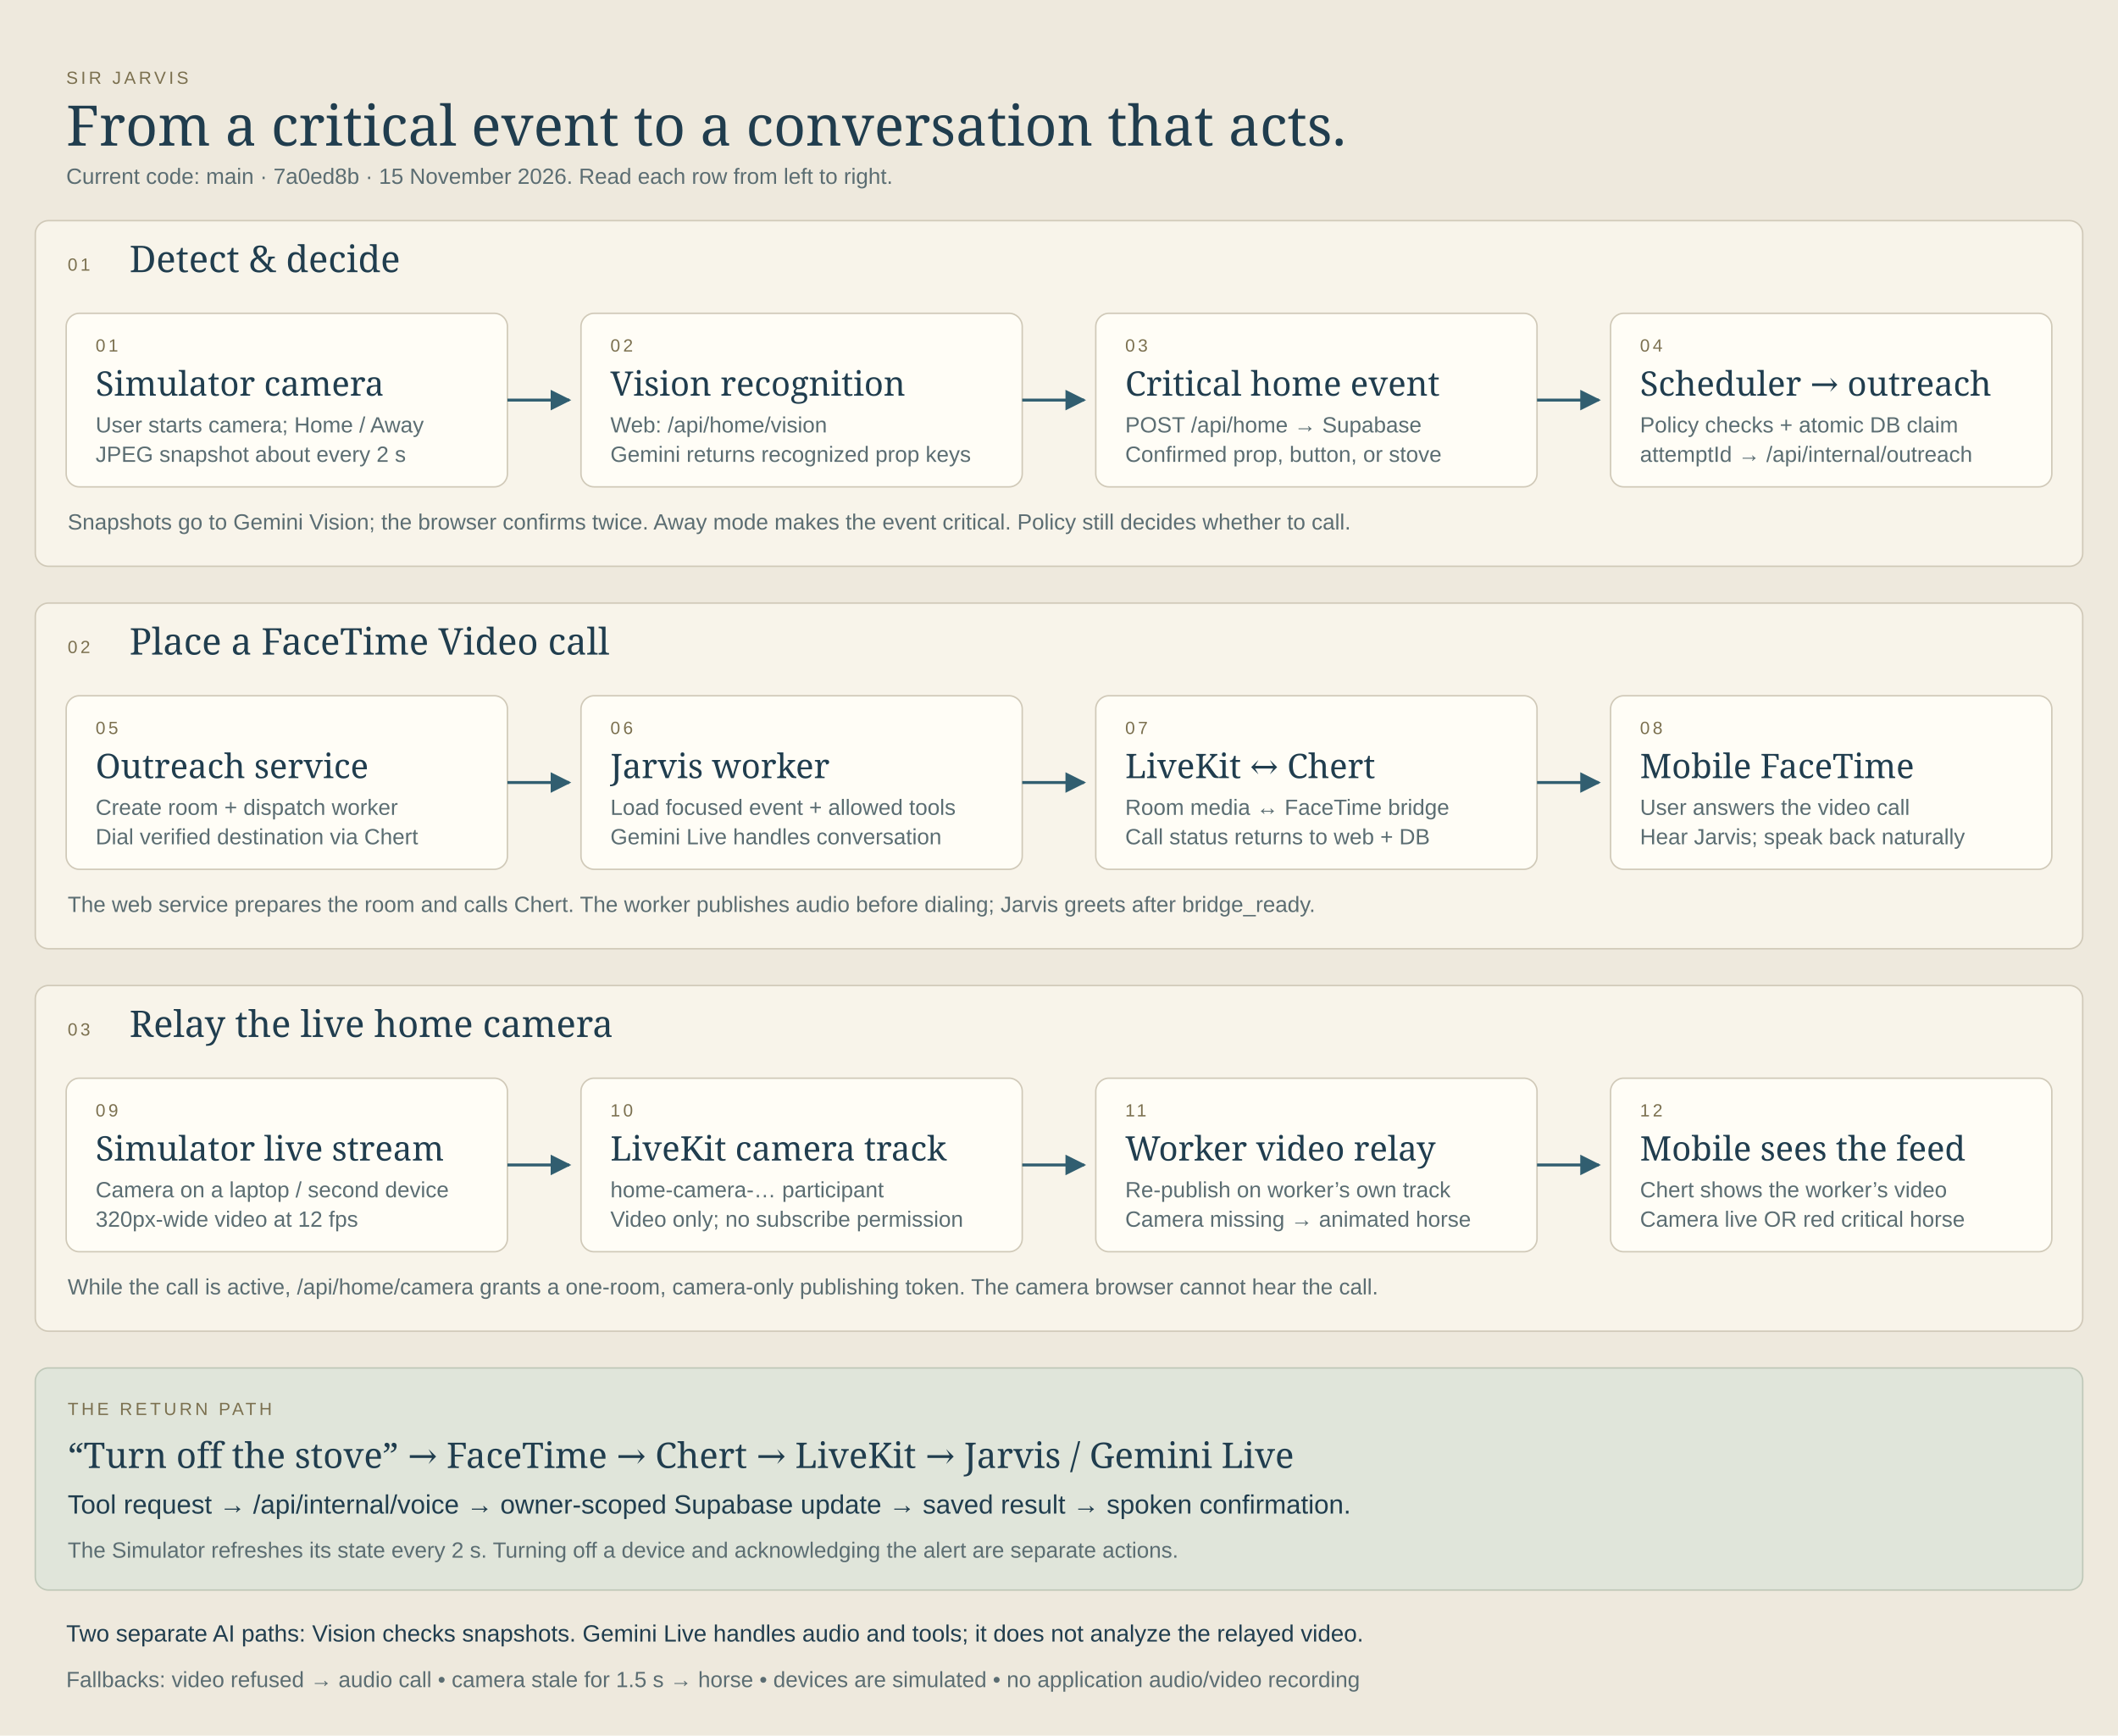
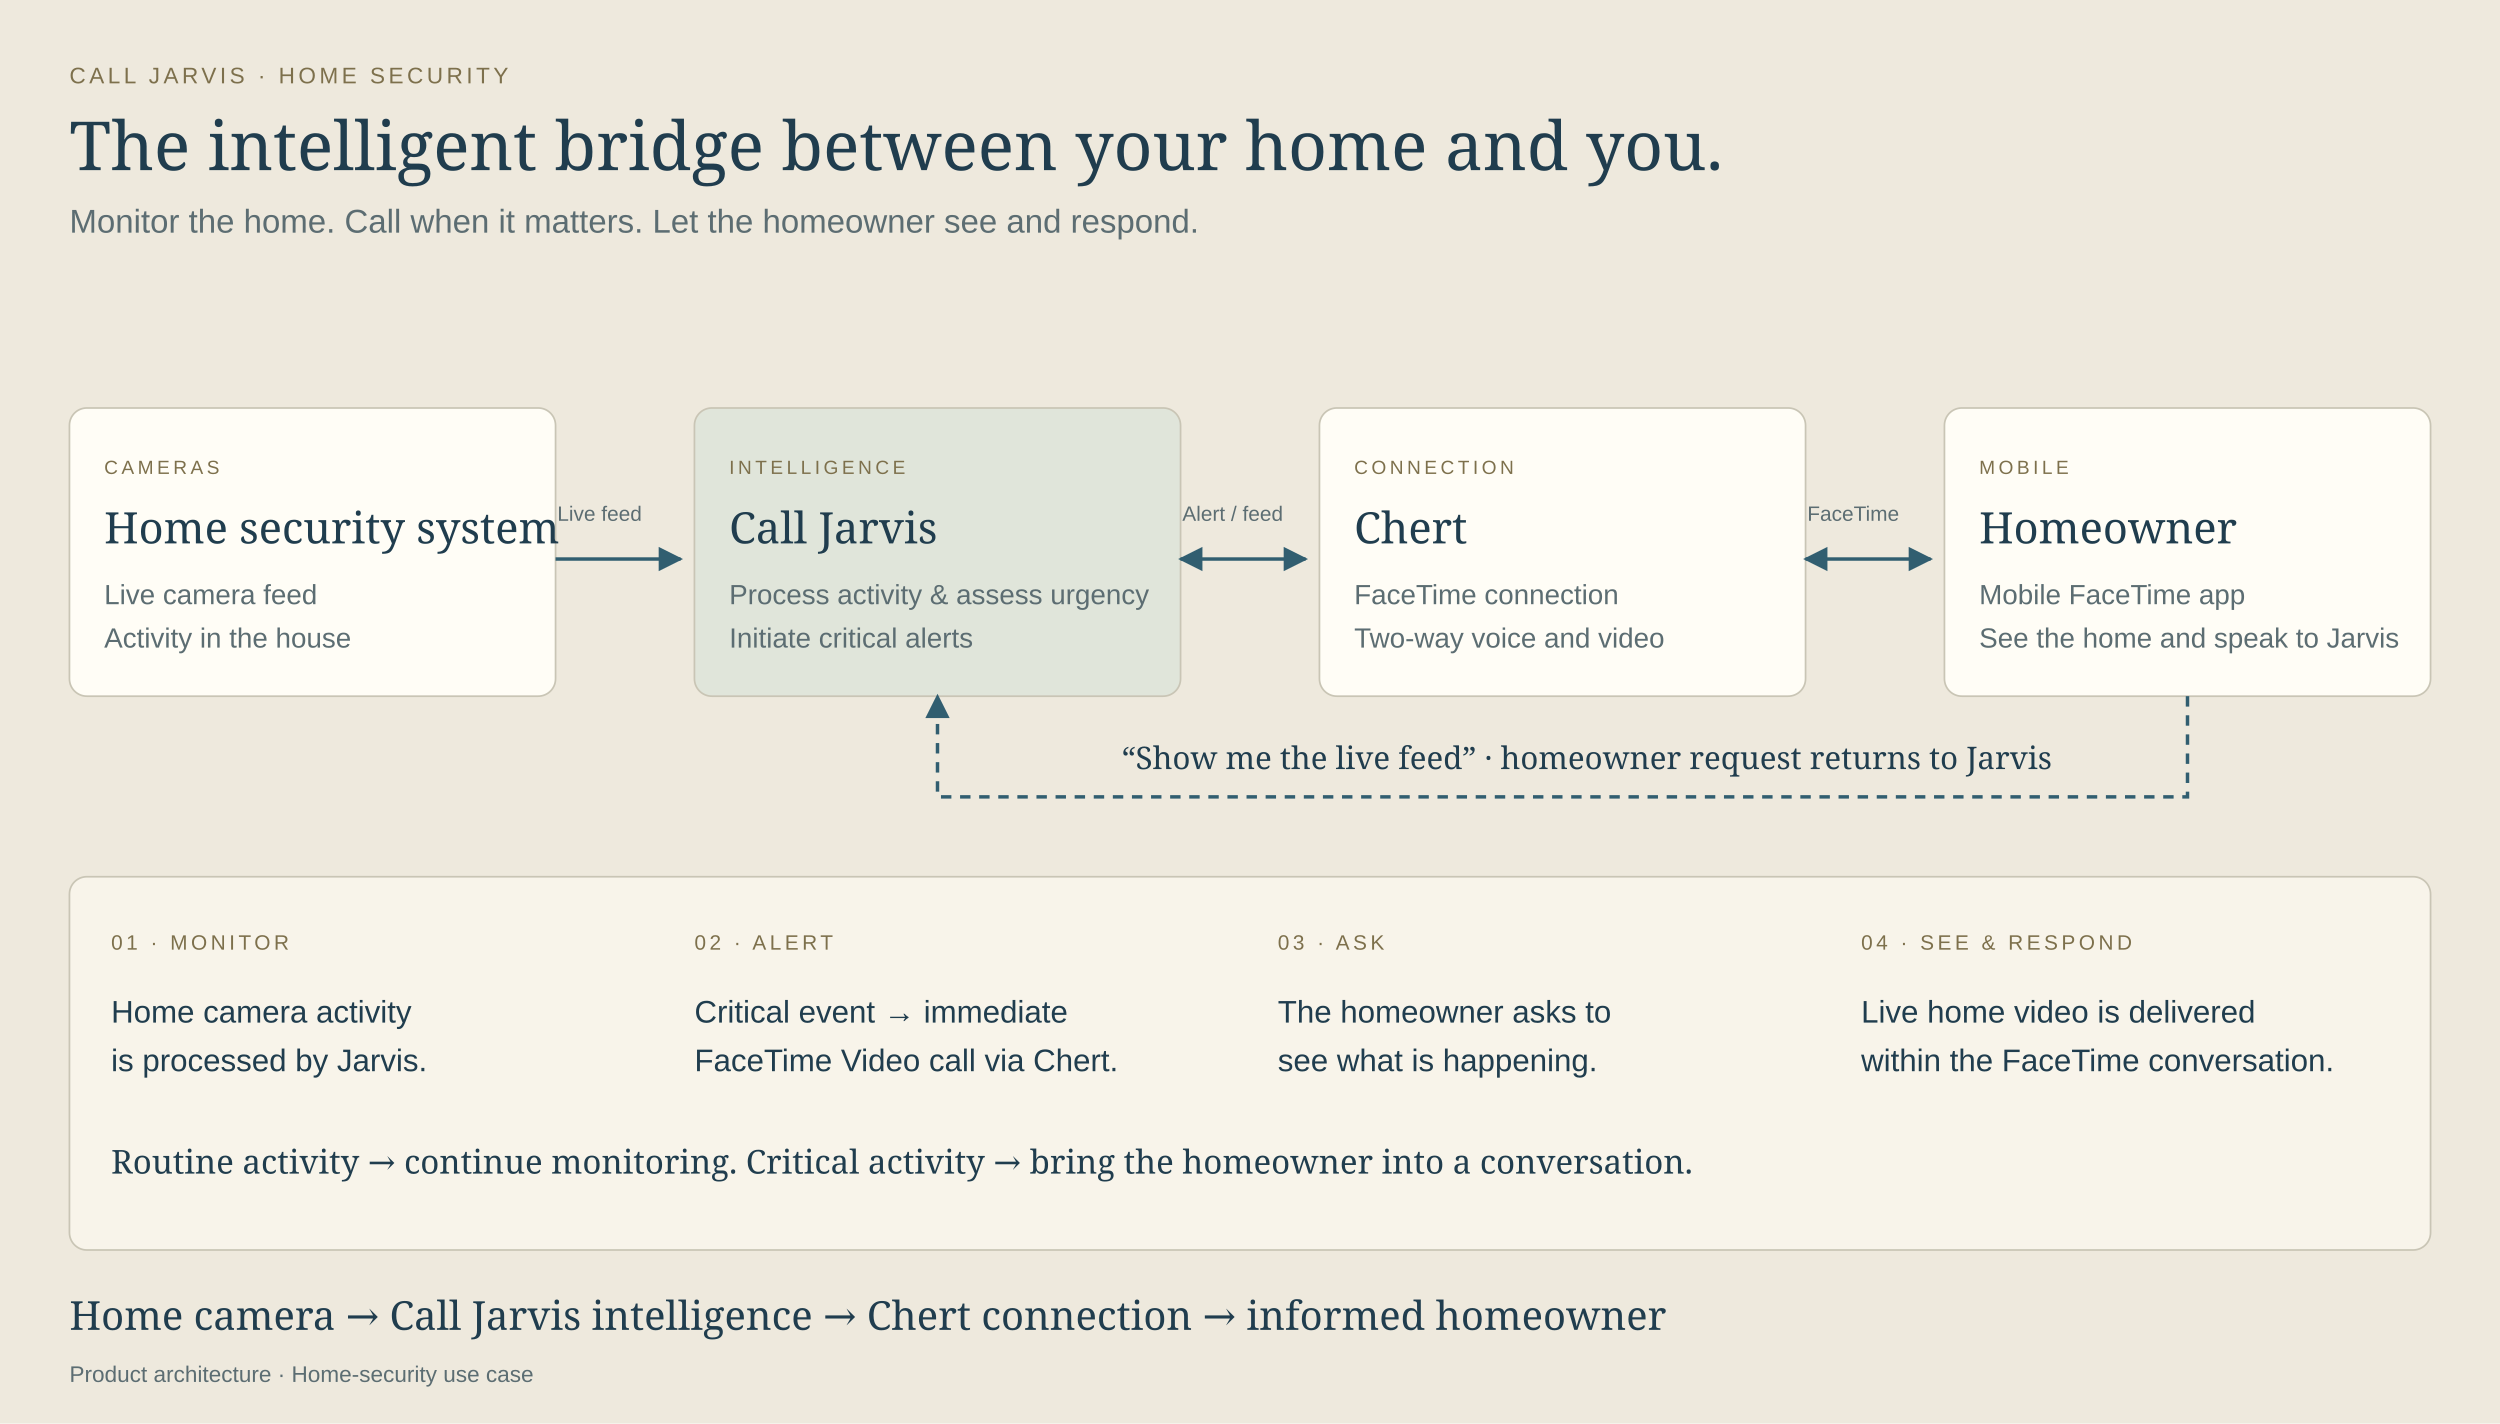
- <svg xmlns="http://www.w3.org/2000/svg" width="1440" height="1180" viewBox="0 0 1440 1180" role="img" aria-labelledby="title desc">
+ <svg xmlns="http://www.w3.org/2000/svg" width="1440" height="820" viewBox="0 0 1440 820" role="img" aria-labelledby="title desc">
  <defs>
    <marker id="arrow" viewBox="0 0 10 10" refX="9" refY="5" markerWidth="7" markerHeight="7" orient="auto-start-reverse">
      <path d="M0 0L10 5L0 10Z" fill="#315e70" />
    </marker>
  </defs>
-   <rect width="1440" height="1180" fill="#eee9dd" />
-   <style>text{font-family:Arial,Helvetica,sans-serif;fill:#203d4e}.serif{font-family:Georgia,serif}.small{font-size:15px;fill:#5b6d72}.label{font-size:12px;letter-spacing:2px;fill:#7b704f}.edge{fill:none;stroke:#315e70;stroke-width:2;marker-end:url(#arrow)}</style>
-   <text x="45" y="57" class="label" font-size="14">SIR JARVIS</text>
-   <text x="45" y="99" class="serif" font-size="38">From a critical event to a conversation that acts.</text>
-   <text x="45" y="125" class="small" font-size="15">Current code: main · 7a0ed8b · 15 November 2026. Read each row from left to right.</text>
-   <rect x="24" y="150" width="1392" height="235" rx="9" fill="#f8f4ea" stroke="#d0c9b8" />
-   <text x="46" y="184" class="label" font-size="14">01</text>
-   <text x="88" y="185" class="serif" font-size="25">Detect &amp; decide</text>
-   <text x="46" y="360" class="small" font-size="15">Snapshots go to Gemini Vision; the browser confirms twice. Away mode makes the event critical. Policy still decides whether to call.</text>
-   <rect x="45" y="213" width="300" height="118" rx="9" fill="#fffdf6" stroke="#d0c9b8" />
-   <text x="65" y="239" class="label" font-size="11">01</text>
-   <text x="65" y="269" class="serif" font-size="23">Simulator camera</text>
-   <text x="65" y="294" class="small" font-size="15">User starts camera; Home / Away</text>
-   <text x="65" y="314" class="small" font-size="15">JPEG snapshot about every 2 s</text>
-   <rect x="395" y="213" width="300" height="118" rx="9" fill="#fffdf6" stroke="#d0c9b8" />
-   <text x="415" y="239" class="label" font-size="11">02</text>
-   <text x="415" y="269" class="serif" font-size="23">Vision recognition</text>
-   <text x="415" y="294" class="small" font-size="15">Web: /api/home/vision</text>
-   <text x="415" y="314" class="small" font-size="15">Gemini returns recognized prop keys</text>
-   <rect x="745" y="213" width="300" height="118" rx="9" fill="#fffdf6" stroke="#d0c9b8" />
-   <text x="765" y="239" class="label" font-size="11">03</text>
-   <text x="765" y="269" class="serif" font-size="23">Critical home event</text>
-   <text x="765" y="294" class="small" font-size="15">POST /api/home → Supabase</text>
-   <text x="765" y="314" class="small" font-size="15">Confirmed prop, button, or stove</text>
-   <rect x="1095" y="213" width="300" height="118" rx="9" fill="#fffdf6" stroke="#d0c9b8" />
-   <text x="1115" y="239" class="label" font-size="11">04</text>
-   <text x="1115" y="269" class="serif" font-size="23">Scheduler → outreach</text>
-   <text x="1115" y="294" class="small" font-size="15">Policy checks + atomic DB claim</text>
-   <text x="1115" y="314" class="small" font-size="15">attemptId → /api/internal/outreach</text>
-   <path class="edge" d="M345 272H387" />
-   <path class="edge" d="M695 272H737" />
-   <path class="edge" d="M1045 272H1087" />
-   <rect x="24" y="410" width="1392" height="235" rx="9" fill="#f8f4ea" stroke="#d0c9b8" />
-   <text x="46" y="444" class="label" font-size="14">02</text>
-   <text x="88" y="445" class="serif" font-size="25">Place a FaceTime Video call</text>
-   <text x="46" y="620" class="small" font-size="15">The web service prepares the room and calls Chert. The worker publishes audio before dialing; Jarvis greets after bridge_ready.</text>
-   <rect x="45" y="473" width="300" height="118" rx="9" fill="#fffdf6" stroke="#d0c9b8" />
-   <text x="65" y="499" class="label" font-size="11">05</text>
-   <text x="65" y="529" class="serif" font-size="23">Outreach service</text>
-   <text x="65" y="554" class="small" font-size="15">Create room + dispatch worker</text>
-   <text x="65" y="574" class="small" font-size="15">Dial verified destination via Chert</text>
-   <rect x="395" y="473" width="300" height="118" rx="9" fill="#fffdf6" stroke="#d0c9b8" />
-   <text x="415" y="499" class="label" font-size="11">06</text>
-   <text x="415" y="529" class="serif" font-size="23">Jarvis worker</text>
-   <text x="415" y="554" class="small" font-size="15">Load focused event + allowed tools</text>
-   <text x="415" y="574" class="small" font-size="15">Gemini Live handles conversation</text>
-   <rect x="745" y="473" width="300" height="118" rx="9" fill="#fffdf6" stroke="#d0c9b8" />
-   <text x="765" y="499" class="label" font-size="11">07</text>
-   <text x="765" y="529" class="serif" font-size="23">LiveKit ↔ Chert</text>
-   <text x="765" y="554" class="small" font-size="15">Room media ↔ FaceTime bridge</text>
-   <text x="765" y="574" class="small" font-size="15">Call status returns to web + DB</text>
-   <rect x="1095" y="473" width="300" height="118" rx="9" fill="#fffdf6" stroke="#d0c9b8" />
-   <text x="1115" y="499" class="label" font-size="11">08</text>
-   <text x="1115" y="529" class="serif" font-size="23">Mobile FaceTime</text>
-   <text x="1115" y="554" class="small" font-size="15">User answers the video call</text>
-   <text x="1115" y="574" class="small" font-size="15">Hear Jarvis; speak back naturally</text>
-   <path class="edge" d="M345 532H387" />
-   <path class="edge" d="M695 532H737" />
-   <path class="edge" d="M1045 532H1087" />
-   <rect x="24" y="670" width="1392" height="235" rx="9" fill="#f8f4ea" stroke="#d0c9b8" />
-   <text x="46" y="704" class="label" font-size="14">03</text>
-   <text x="88" y="705" class="serif" font-size="25">Relay the live home camera</text>
-   <text x="46" y="880" class="small" font-size="15">While the call is active, /api/home/camera grants a one-room, camera-only publishing token. The camera browser cannot hear the call.</text>
-   <rect x="45" y="733" width="300" height="118" rx="9" fill="#fffdf6" stroke="#d0c9b8" />
-   <text x="65" y="759" class="label" font-size="11">09</text>
-   <text x="65" y="789" class="serif" font-size="23">Simulator live stream</text>
-   <text x="65" y="814" class="small" font-size="15">Camera on a laptop / second device</text>
-   <text x="65" y="834" class="small" font-size="15">320px-wide video at 12 fps</text>
-   <rect x="395" y="733" width="300" height="118" rx="9" fill="#fffdf6" stroke="#d0c9b8" />
-   <text x="415" y="759" class="label" font-size="11">10</text>
-   <text x="415" y="789" class="serif" font-size="23">LiveKit camera track</text>
-   <text x="415" y="814" class="small" font-size="15">home-camera-… participant</text>
-   <text x="415" y="834" class="small" font-size="15">Video only; no subscribe permission</text>
-   <rect x="745" y="733" width="300" height="118" rx="9" fill="#fffdf6" stroke="#d0c9b8" />
-   <text x="765" y="759" class="label" font-size="11">11</text>
-   <text x="765" y="789" class="serif" font-size="23">Worker video relay</text>
-   <text x="765" y="814" class="small" font-size="15">Re-publish on worker’s own track</text>
-   <text x="765" y="834" class="small" font-size="15">Camera missing → animated horse</text>
-   <rect x="1095" y="733" width="300" height="118" rx="9" fill="#fffdf6" stroke="#d0c9b8" />
-   <text x="1115" y="759" class="label" font-size="11">12</text>
-   <text x="1115" y="789" class="serif" font-size="23">Mobile sees the feed</text>
-   <text x="1115" y="814" class="small" font-size="15">Chert shows the worker’s video</text>
-   <text x="1115" y="834" class="small" font-size="15">Camera live OR red critical horse</text>
-   <path class="edge" d="M345 792H387" />
-   <path class="edge" d="M695 792H737" />
-   <path class="edge" d="M1045 792H1087" />
-   <rect x="24" y="930" width="1392" height="151" rx="9" fill="#e0e5da" stroke="#bfc8b8" />
-   <text x="46" y="962" class="label" font-size="12">THE RETURN PATH</text>
-   <text x="46" y="998" class="serif" font-size="24">“Turn off the stove” → FaceTime → Chert → LiveKit → Jarvis / Gemini Live</text>
-   <text x="46" y="1029" class="" font-size="18">Tool request → /api/internal/voice → owner-scoped Supabase update → saved result → spoken confirmation.</text>
-   <text x="46" y="1059" class="small" font-size="15">The Simulator refreshes its state every 2 s. Turning off a device and acknowledging the alert are separate actions.</text>
-   <text x="45" y="1116" class="" font-size="16">Two separate AI paths: Vision checks snapshots. Gemini Live handles audio and tools; it does not analyze the relayed video.</text>
-   <text x="45" y="1147" class="small" font-size="14">Fallbacks: video refused → audio call • camera stale for 1.5 s → horse • devices are simulated • no application audio/video recording</text>
+   <rect width="1440" height="820" fill="#eee9dd" />
+   <style>text{font-family:Arial,Helvetica,sans-serif;fill:#203d4e}.serif{font-family:Georgia,serif}.small{fill:#5c6d72}.label{fill:#7d704c;letter-spacing:2px}.edge{fill:none;stroke:#315e70;stroke-width:2;marker-end:url(#arrow)}</style>
+   <text x="40" y="48" font-size="13" class="label">CALL JARVIS · HOME SECURITY</text>
+   <text x="40" y="98" font-size="39" class="serif">The intelligent bridge between your home and you.</text>
+   <text x="40" y="134" font-size="19" class="small">Monitor the home. Call when it matters. Let the homeowner see and respond.</text>
+   <rect x="40" y="235" width="280" height="166" rx="10" fill="#fffdf6" stroke="#c9c5b5" />
+   <text x="60" y="273" font-size="11" class="label">CAMERAS</text>
+   <text x="60" y="313" font-size="25" class="serif">Home security system</text>
+   <text x="60" y="348" font-size="16" class="small">Live camera feed</text>
+   <text x="60" y="373" font-size="16" class="small">Activity in the house</text>
+   <rect x="400" y="235" width="280" height="166" rx="10" fill="#e0e5da" stroke="#c9c5b5" />
+   <text x="420" y="273" font-size="11" class="label">INTELLIGENCE</text>
+   <text x="420" y="313" font-size="25" class="serif">Call Jarvis</text>
+   <text x="420" y="348" font-size="16" class="small">Process activity &amp; assess urgency</text>
+   <text x="420" y="373" font-size="16" class="small">Initiate critical alerts</text>
+   <rect x="760" y="235" width="280" height="166" rx="10" fill="#fffdf6" stroke="#c9c5b5" />
+   <text x="780" y="273" font-size="11" class="label">CONNECTION</text>
+   <text x="780" y="313" font-size="25" class="serif">Chert</text>
+   <text x="780" y="348" font-size="16" class="small">FaceTime connection</text>
+   <text x="780" y="373" font-size="16" class="small">Two-way voice and video</text>
+   <rect x="1120" y="235" width="280" height="166" rx="10" fill="#fffdf6" stroke="#c9c5b5" />
+   <text x="1140" y="273" font-size="11" class="label">MOBILE</text>
+   <text x="1140" y="313" font-size="25" class="serif">Homeowner</text>
+   <text x="1140" y="348" font-size="16" class="small">Mobile FaceTime app</text>
+   <text x="1140" y="373" font-size="16" class="small">See the home and speak to Jarvis</text>
+   <path class="edge" d="M320 322H392" />
+   <text x="321" y="300" font-size="12" class="small">Live feed</text>
+   <path class="edge" d="M680 322H752" marker-start="url(#arrow)" />
+   <text x="681" y="300" font-size="12" class="small">Alert / feed</text>
+   <path class="edge" d="M1040 322H1112" marker-start="url(#arrow)" />
+   <text x="1041" y="300" font-size="12" class="small">FaceTime</text>
+   <path class="edge" d="M1260 401V459H540V401" stroke-dasharray="6 5" />
+   <text x="646" y="443" font-size="18" class="serif">“Show me the live feed” · homeowner request returns to Jarvis</text>
+   <rect x="40" y="505" width="1360" height="215" rx="10" fill="#f8f4ea" stroke="#c9c5b5" />
+   <text x="64" y="547" font-size="12" class="label">01 · MONITOR</text>
+   <text x="64" y="589" font-size="18" class="">Home camera activity</text>
+   <text x="64" y="617" font-size="18" class="">is processed by Jarvis.</text>
+   <text x="400" y="547" font-size="12" class="label">02 · ALERT</text>
+   <text x="400" y="589" font-size="18" class="">Critical event → immediate</text>
+   <text x="400" y="617" font-size="18" class="">FaceTime Video call via Chert.</text>
+   <text x="736" y="547" font-size="12" class="label">03 · ASK</text>
+   <text x="736" y="589" font-size="18" class="">The homeowner asks to</text>
+   <text x="736" y="617" font-size="18" class="">see what is happening.</text>
+   <text x="1072" y="547" font-size="12" class="label">04 · SEE &amp; RESPOND</text>
+   <text x="1072" y="589" font-size="18" class="">Live home video is delivered</text>
+   <text x="1072" y="617" font-size="18" class="">within the FaceTime conversation.</text>
+   <text x="64" y="676" font-size="19" class="serif">Routine activity → continue monitoring. Critical activity → bring the homeowner into a conversation.</text>
+   <text x="40" y="766" font-size="23" class="serif">Home camera → Call Jarvis intelligence → Chert connection → informed homeowner</text>
+   <text x="40" y="796" font-size="13" class="small">Product architecture · Home-security use case</text>
</svg>
